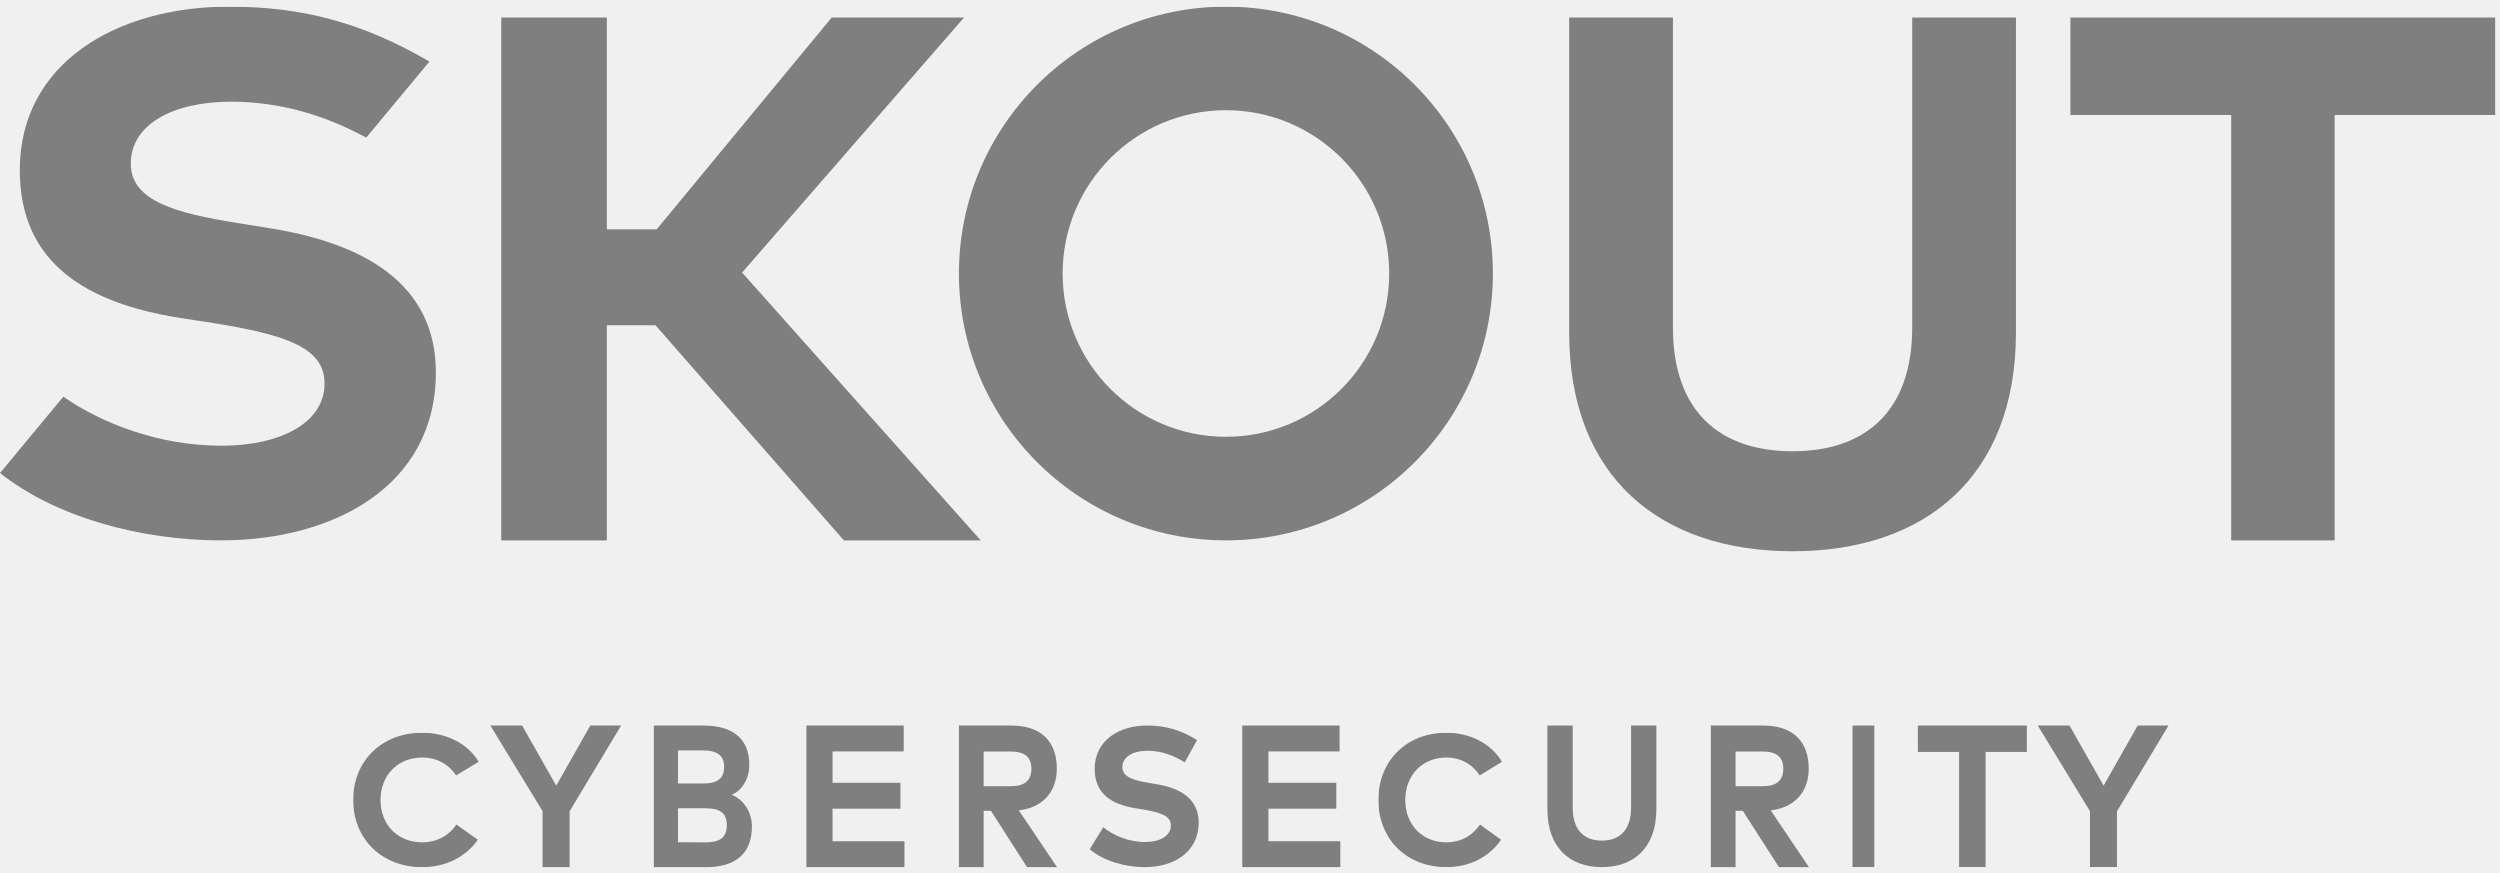
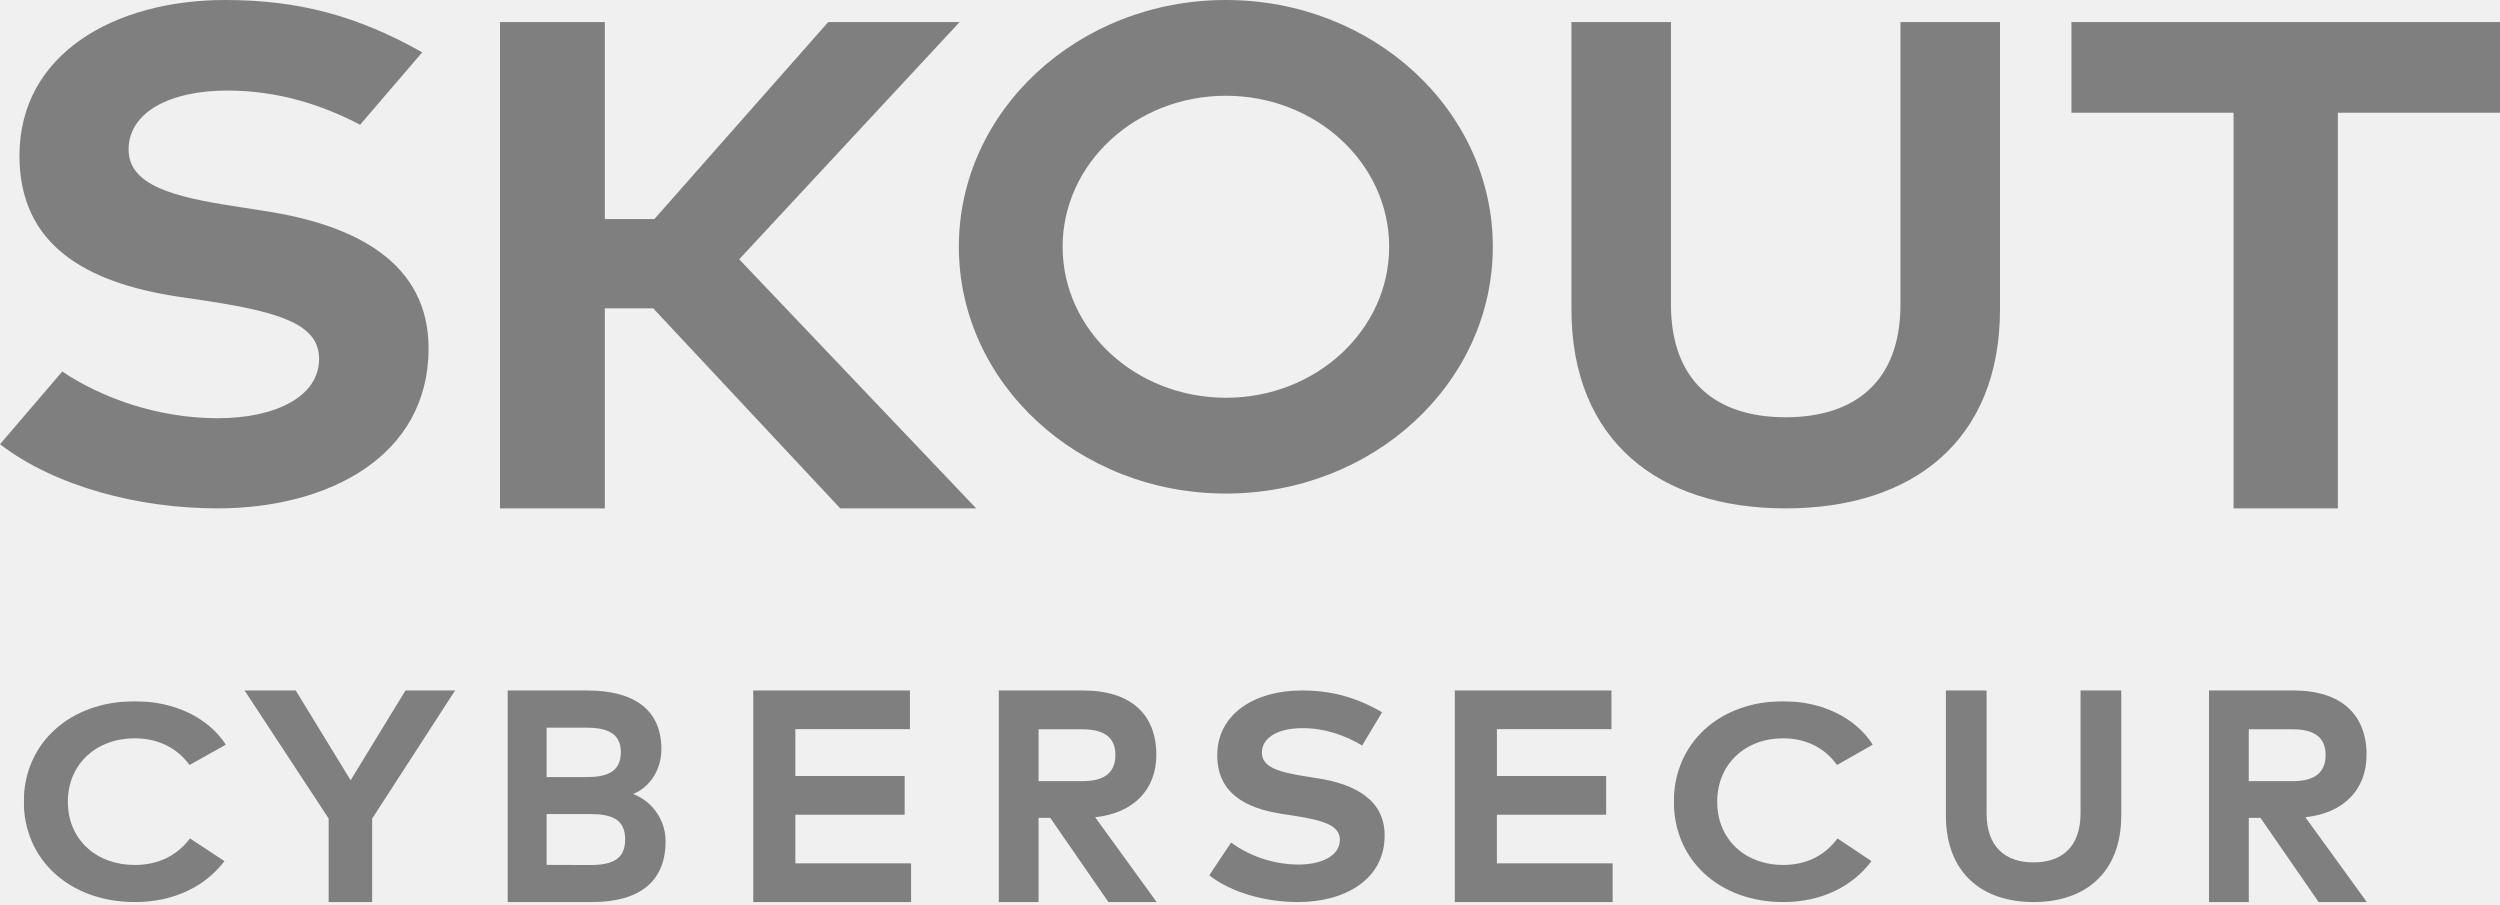
- <svg xmlns="http://www.w3.org/2000/svg" width="169" height="59" viewBox="0 0 169 59" fill="none">
-   <mask id="mask0" mask-type="alpha" maskUnits="userSpaceOnUse" x="23" y="49" width="10" height="10">
-     <path fill-rule="evenodd" clip-rule="evenodd" d="M23.875 49.533H32.36V58.618H23.875V49.533Z" fill="white" />
+ <svg xmlns="http://www.w3.org/2000/svg" width="105" height="38" fill="none">
+   <mask id="a" maskUnits="userSpaceOnUse" x="1" y="29" width="9" height="9">
+     <path fill-rule="evenodd" clip-rule="evenodd" d="M1 29.452h8.485v8.434H1v-8.434z" fill="#fff" />
  </mask>
-   <g mask="url(#mask0)">
-     <path fill-rule="evenodd" clip-rule="evenodd" d="M32.36 51.498L30.834 52.418C30.326 51.661 29.532 51.21 28.534 51.21C26.926 51.21 25.725 52.373 25.725 54.075C25.725 55.833 26.965 56.941 28.534 56.941C29.525 56.941 30.32 56.509 30.854 55.74L32.303 56.766C31.502 57.904 30.18 58.619 28.547 58.619C25.801 58.619 23.875 56.71 23.875 54.075C23.875 51.441 25.801 49.533 28.547 49.533C30.193 49.533 31.629 50.278 32.36 51.498Z" fill="#7F7F7F" />
+   <g mask="url(#a)">
+     <path fill-rule="evenodd" clip-rule="evenodd" d="M9.485 31.276l-1.526.854c-.508-.703-1.302-1.121-2.3-1.121-1.608 0-2.809 1.08-2.809 2.66 0 1.632 1.24 2.66 2.808 2.66.992 0 1.787-.4 2.32-1.115l1.45.953c-.801 1.056-2.123 1.72-3.756 1.72C2.926 37.886 1 36.113 1 33.668c0-2.445 1.926-4.217 4.672-4.217 1.646 0 3.082.691 3.813 1.824z" fill="#7F7F7F" />
  </g>
-   <path fill-rule="evenodd" clip-rule="evenodd" d="M38.505 58.618H36.678V54.836L33.148 49.046H35.296L37.601 53.108L39.906 49.046H41.988L38.505 54.844V58.618Z" fill="#7F7F7F" />
-   <path fill-rule="evenodd" clip-rule="evenodd" d="M45.832 56.936L47.663 56.943C48.57 56.943 49.131 56.697 49.131 55.78C49.131 54.878 48.57 54.639 47.663 54.639H45.832V56.936ZM45.832 52.964H47.505C48.319 52.964 48.951 52.766 48.951 51.836C48.951 50.939 48.307 50.729 47.499 50.729H45.832V52.964ZM50.653 51.699C50.653 52.663 50.144 53.442 49.465 53.73C50.215 54.024 50.829 54.844 50.829 55.876C50.829 57.708 49.712 58.618 47.746 58.618H44.199V49.046H47.546C49.454 49.046 50.653 49.873 50.653 51.699Z" fill="#7F7F7F" />
-   <path fill-rule="evenodd" clip-rule="evenodd" d="M54.512 58.618V49.046H61.091V50.796H56.28V52.916H60.869V54.667H56.28V56.868H61.142V58.618H54.512Z" fill="#7F7F7F" />
-   <path fill-rule="evenodd" clip-rule="evenodd" d="M66.495 53.148H68.339C69.255 53.148 69.722 52.772 69.722 51.959C69.722 51.158 69.232 50.803 68.339 50.803H66.495V53.148ZM71.441 51.959C71.441 53.531 70.484 54.597 68.872 54.782L71.454 58.618H69.429L66.986 54.81H66.495V58.618H64.824V49.046H68.369C70.37 49.046 71.441 50.125 71.441 51.959Z" fill="#7F7F7F" />
-   <path fill-rule="evenodd" clip-rule="evenodd" d="M77.572 50.751C76.584 50.751 75.874 51.159 75.874 51.86C75.874 52.534 76.641 52.753 77.705 52.931L78.205 53.016C79.795 53.281 81.03 54.001 81.03 55.606C81.03 57.641 79.307 58.618 77.401 58.618C76.051 58.618 74.614 58.209 73.664 57.409L74.582 55.923C75.229 56.452 76.261 56.921 77.407 56.921C78.396 56.921 79.149 56.518 79.149 55.804C79.149 55.163 78.503 54.932 77.268 54.721L76.704 54.629C75.14 54.365 74 53.657 74 51.98C74 50.05 75.646 49.046 77.534 49.046C78.782 49.046 79.802 49.337 80.923 50.03L80.086 51.536C79.384 51.087 78.541 50.751 77.572 50.751Z" fill="#7F7F7F" />
-   <path fill-rule="evenodd" clip-rule="evenodd" d="M83.977 58.618V49.046H90.556V50.796H85.745V52.916H90.334V54.667H85.745V56.867H90.606V58.618H83.977Z" fill="#7F7F7F" />
-   <mask id="mask1" mask-type="alpha" maskUnits="userSpaceOnUse" x="93" y="49" width="9" height="10">
-     <path fill-rule="evenodd" clip-rule="evenodd" d="M93.176 49.533H101.532V58.618H93.176V49.533Z" fill="white" />
+   <path fill-rule="evenodd" clip-rule="evenodd" d="M15.63 37.886h-1.827v-3.51L10.273 29h2.148l2.305 3.77L17.031 29h2.082l-3.483 5.382v3.504zM22.957 36.325l1.832.006c.906 0 1.468-.229 1.468-1.08 0-.838-.562-1.06-1.468-1.06h-1.832v2.133zm0-3.688h1.674c.813 0 1.445-.184 1.445-1.047 0-.832-.643-1.028-1.452-1.028h-1.667v2.075zm4.821-1.174c0 .895-.51 1.618-1.188 1.885a2.118 2.118 0 011.364 1.992c0 1.701-1.117 2.546-3.083 2.546h-3.547V29h3.347c1.908 0 3.107.768 3.107 2.463zM31.637 37.886V29h6.58v1.624h-4.812v1.969h4.59v1.625h-4.59v2.043h4.861v1.625h-6.63zM43.62 32.808h1.844c.916 0 1.383-.35 1.383-1.104 0-.743-.49-1.074-1.383-1.074H43.62v2.178zm4.946-1.104c0 1.46-.957 2.449-2.569 2.62l2.582 3.562h-2.025l-2.443-3.536h-.491v3.536h-1.67V29h3.544c2 0 3.072 1.002 3.072 2.704zM54.697 30.582c-.989 0-1.698.38-1.698 1.03 0 .626.767.829 1.83.994l.501.08c1.59.245 2.825.914 2.825 2.404 0 1.888-1.723 2.796-3.629 2.796-1.35 0-2.787-.38-3.737-1.122l.918-1.38c.647.49 1.68.927 2.825.927.989 0 1.742-.375 1.742-1.038 0-.594-.646-.809-1.881-1.005l-.564-.086c-1.564-.244-2.704-.902-2.704-2.459 0-1.79 1.646-2.723 3.534-2.723 1.248 0 2.267.27 3.389.913l-.837 1.398c-.702-.417-1.545-.729-2.514-.729zM61.102 37.886V29h6.579v1.624H62.87v1.969h4.589v1.625h-4.59v2.043h4.862v1.625h-6.63z" fill="#7F7F7F" />
+   <mask id="b" maskUnits="userSpaceOnUse" x="70" y="29" width="9" height="9">
+     <path fill-rule="evenodd" clip-rule="evenodd" d="M70.3 29.452h8.357v8.434h-8.356v-8.434z" fill="#fff" />
  </mask>
-   <g mask="url(#mask1)">
-     <path fill-rule="evenodd" clip-rule="evenodd" d="M101.532 51.498L100.03 52.418C99.529 51.661 98.747 51.21 97.764 51.21C96.18 51.21 94.998 52.373 94.998 54.075C94.998 55.833 96.218 56.941 97.764 56.941C98.74 56.941 99.523 56.509 100.049 55.74L101.476 56.766C100.687 57.904 99.386 58.619 97.777 58.619C95.073 58.619 93.176 56.71 93.176 54.075C93.176 51.441 95.073 49.533 97.777 49.533C99.398 49.533 100.812 50.278 101.532 51.498Z" fill="#7F7F7F" />
+   <g mask="url(#b)">
+     <path fill-rule="evenodd" clip-rule="evenodd" d="M78.657 31.276l-1.502.854c-.5-.703-1.283-1.121-2.266-1.121-1.584 0-2.766 1.08-2.766 2.66 0 1.632 1.22 2.66 2.766 2.66.977 0 1.76-.4 2.285-1.115l1.427.953c-.789 1.056-2.09 1.72-3.7 1.72-2.703 0-4.6-1.773-4.6-4.218 0-2.445 1.897-4.217 4.6-4.217 1.622 0 3.036.691 3.756 1.824z" fill="#7F7F7F" />
  </g>
-   <path fill-rule="evenodd" clip-rule="evenodd" d="M108.286 58.618C106.111 58.618 104.604 57.294 104.604 54.695V49.046H106.314V54.601C106.314 56.14 107.114 56.825 108.286 56.825C109.459 56.825 110.26 56.14 110.26 54.601V49.046H111.97V54.695C111.97 57.294 110.461 58.618 108.286 58.618Z" fill="#7F7F7F" />
-   <path fill-rule="evenodd" clip-rule="evenodd" d="M117.323 53.148H119.167C120.083 53.148 120.551 52.772 120.551 51.959C120.551 51.158 120.06 50.803 119.167 50.803H117.323V53.148ZM122.27 51.959C122.27 53.531 121.312 54.597 119.7 54.782L122.282 58.618H120.257L117.814 54.81H117.323V58.618H115.652V49.046H119.197C121.198 49.046 122.27 50.125 122.27 51.959Z" fill="#7F7F7F" />
-   <mask id="mask2" mask-type="alpha" maskUnits="userSpaceOnUse" x="0" y="0" width="169" height="59">
-     <path fill-rule="evenodd" clip-rule="evenodd" d="M0 58.618H168.69V0.449H0V58.618Z" fill="white" />
+   <path fill-rule="evenodd" clip-rule="evenodd" d="M85.41 37.886c-2.175 0-3.683-1.229-3.683-3.642V29h1.71v5.157c0 1.428.8 2.064 1.972 2.064 1.173 0 1.974-.636 1.974-2.064V29h1.71v5.244c0 2.413-1.509 3.642-3.684 3.642zM94.448 32.808h1.844c.916 0 1.384-.35 1.384-1.104 0-.743-.49-1.074-1.384-1.074h-1.844v2.178zm4.947-1.104c0 1.46-.958 2.449-2.57 2.62l2.582 3.562h-2.025L94.94 34.35h-.49v3.536h-1.672V29h3.545c2 0 3.073 1.002 3.073 2.704z" fill="#7F7F7F" />
+   <mask id="c" maskUnits="userSpaceOnUse" x="0" y="0" width="105" height="34">
+     <path fill-rule="evenodd" clip-rule="evenodd" d="M0 33.42h105V0H0v33.42z" fill="#fff" />
  </mask>
-   <g mask="url(#mask2)">
-     <path fill-rule="evenodd" clip-rule="evenodd" d="M125.229 58.618H126.702V49.046H125.229V58.618Z" fill="#7F7F7F" />
-     <path fill-rule="evenodd" clip-rule="evenodd" d="M134.227 50.831V58.618H132.436V50.831H129.648V49.046H137.015V50.831H134.227Z" fill="#7F7F7F" />
-     <path fill-rule="evenodd" clip-rule="evenodd" d="M143.107 58.618H141.281V54.836L137.752 49.046H139.899L142.204 53.108L144.509 49.046H146.592L143.107 54.844V58.618Z" fill="#7F7F7F" />
-     <path fill-rule="evenodd" clip-rule="evenodd" d="M18.161 15.417L16.162 15.092C11.903 14.422 8.841 13.598 8.841 11.06C8.841 8.417 11.678 6.875 15.626 6.875C19.09 6.875 22.145 7.884 24.756 9.303L29.029 4.163C24.545 1.548 20.469 0.449 15.479 0.449C7.926 0.449 1.338 4.233 1.338 11.503C1.338 17.831 5.899 20.495 12.156 21.49L14.409 21.837C19.35 22.632 21.94 23.504 21.94 25.924C21.94 28.609 18.921 30.13 14.972 30.13C10.727 30.13 6.877 28.615 4.28 26.817L0 31.977C3.802 34.986 9.545 36.529 14.944 36.529C22.574 36.529 29.465 32.842 29.465 25.177C29.465 19.125 24.523 16.413 18.161 15.417Z" fill="#7F7F7F" />
-     <path fill-rule="evenodd" clip-rule="evenodd" d="M50.165 18.425L65.168 1.186H56.222L44.392 15.502H41.021V1.186H33.885V36.529H41.021V21.989H44.314L57.045 36.529H66.297L50.165 18.425Z" fill="#7F7F7F" />
-     <path fill-rule="evenodd" clip-rule="evenodd" d="M129.266 1.186V22.127C129.266 27.924 125.982 30.505 121.174 30.505C116.367 30.505 113.09 27.924 113.09 22.127V1.186H106.076V22.479C106.076 32.277 112.261 37.265 121.174 37.265C130.093 37.265 136.278 32.277 136.278 22.479V1.186H129.266Z" fill="#7F7F7F" />
-     <path fill-rule="evenodd" clip-rule="evenodd" d="M139.961 1.186V7.772H150.829V36.529H157.821V7.772H168.69V1.186H139.961Z" fill="#7F7F7F" />
-     <path fill-rule="evenodd" clip-rule="evenodd" d="M82.875 29.527C76.775 29.527 71.835 24.587 71.835 18.489C71.835 12.397 76.775 7.45 82.875 7.45C88.968 7.45 93.91 12.397 93.91 18.489C93.91 24.587 88.968 29.527 82.875 29.527ZM82.875 0.449C72.903 0.449 64.824 8.527 64.824 18.489C64.824 28.451 72.903 36.529 82.875 36.529C92.84 36.529 100.919 28.451 100.919 18.489C100.919 8.527 92.84 0.449 82.875 0.449Z" fill="#7F7F7F" />
+   <g mask="url(#c)" fill-rule="evenodd" clip-rule="evenodd" fill="#7F7F7F">
+     <path d="M11.094 8.858l-1.221-.192c-2.601-.397-4.472-.885-4.472-2.387 0-1.564 1.733-2.476 4.145-2.476 2.116 0 3.982.597 5.577 1.437l2.61-3.042C14.994.65 12.504 0 9.456 0 4.842 0 .817 2.24.817 6.541c0 3.745 2.786 5.322 6.609 5.91l1.376.206c3.018.47 4.6.987 4.6 2.419 0 1.589-1.843 2.489-4.256 2.489-2.593 0-4.945-.897-6.532-1.961L0 18.658c2.322 1.78 5.83 2.694 9.129 2.694 4.661 0 8.871-2.182 8.871-6.718 0-3.582-3.019-5.187-6.906-5.776zM31.046 10.89L40.303.928h-5.52l-7.3 8.273h-2.08V.928H21v20.424h4.403V12.95h2.032l7.856 8.402H41L31.046 10.89zM79.82.928v11.855c0 3.28-1.957 4.742-4.822 4.742s-4.818-1.461-4.818-4.742V.928H66v12.054c0 5.546 3.686 8.37 8.998 8.37 5.316 0 9.002-2.824 9.002-8.37V.928h-4.18zM87 .928v3.807h6.81v16.617h4.38V4.735H105V.928H87z" />
+     <path d="M51.49 16.706c-3.79 0-6.86-2.838-6.86-6.342 0-3.5 3.07-6.342 6.86-6.342 3.785 0 6.855 2.843 6.855 6.342 0 3.504-3.07 6.342-6.856 6.342zM51.488 0c-6.196 0-11.216 4.64-11.216 10.364 0 5.724 5.02 10.365 11.216 10.365 6.19 0 11.21-4.64 11.21-10.365C62.7 4.641 57.68 0 51.49 0z" />
  </g>
</svg>
